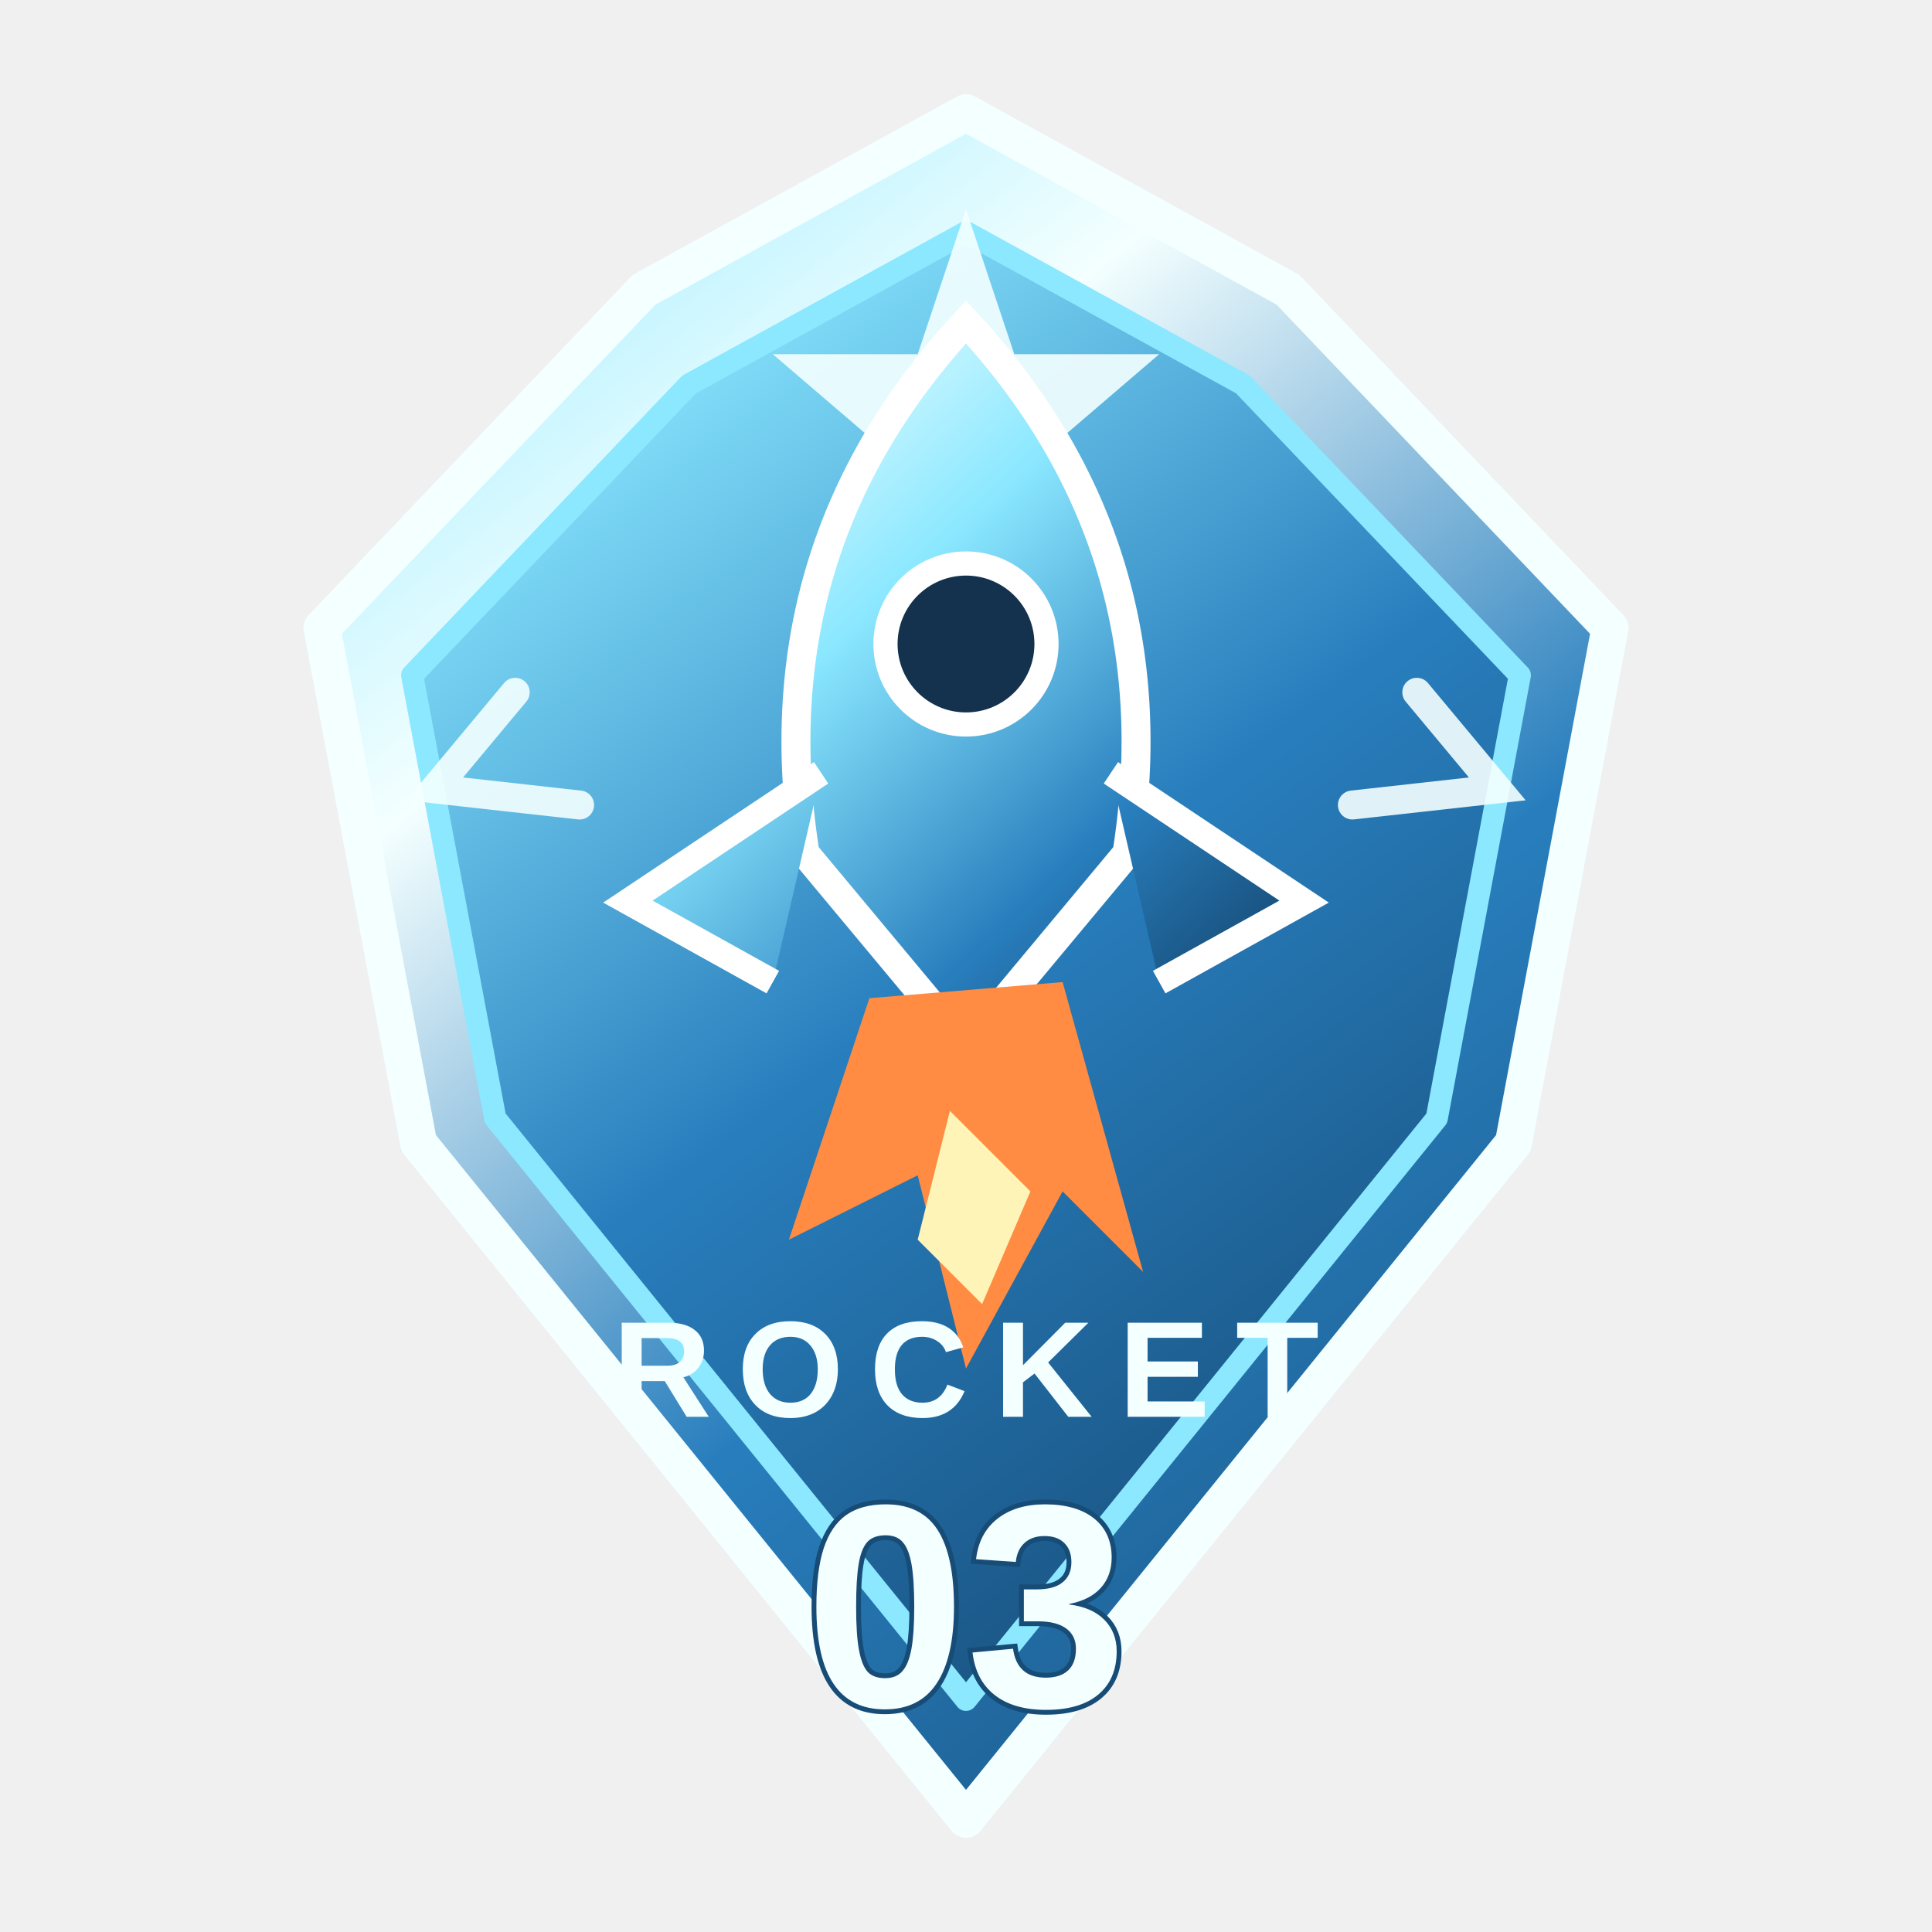
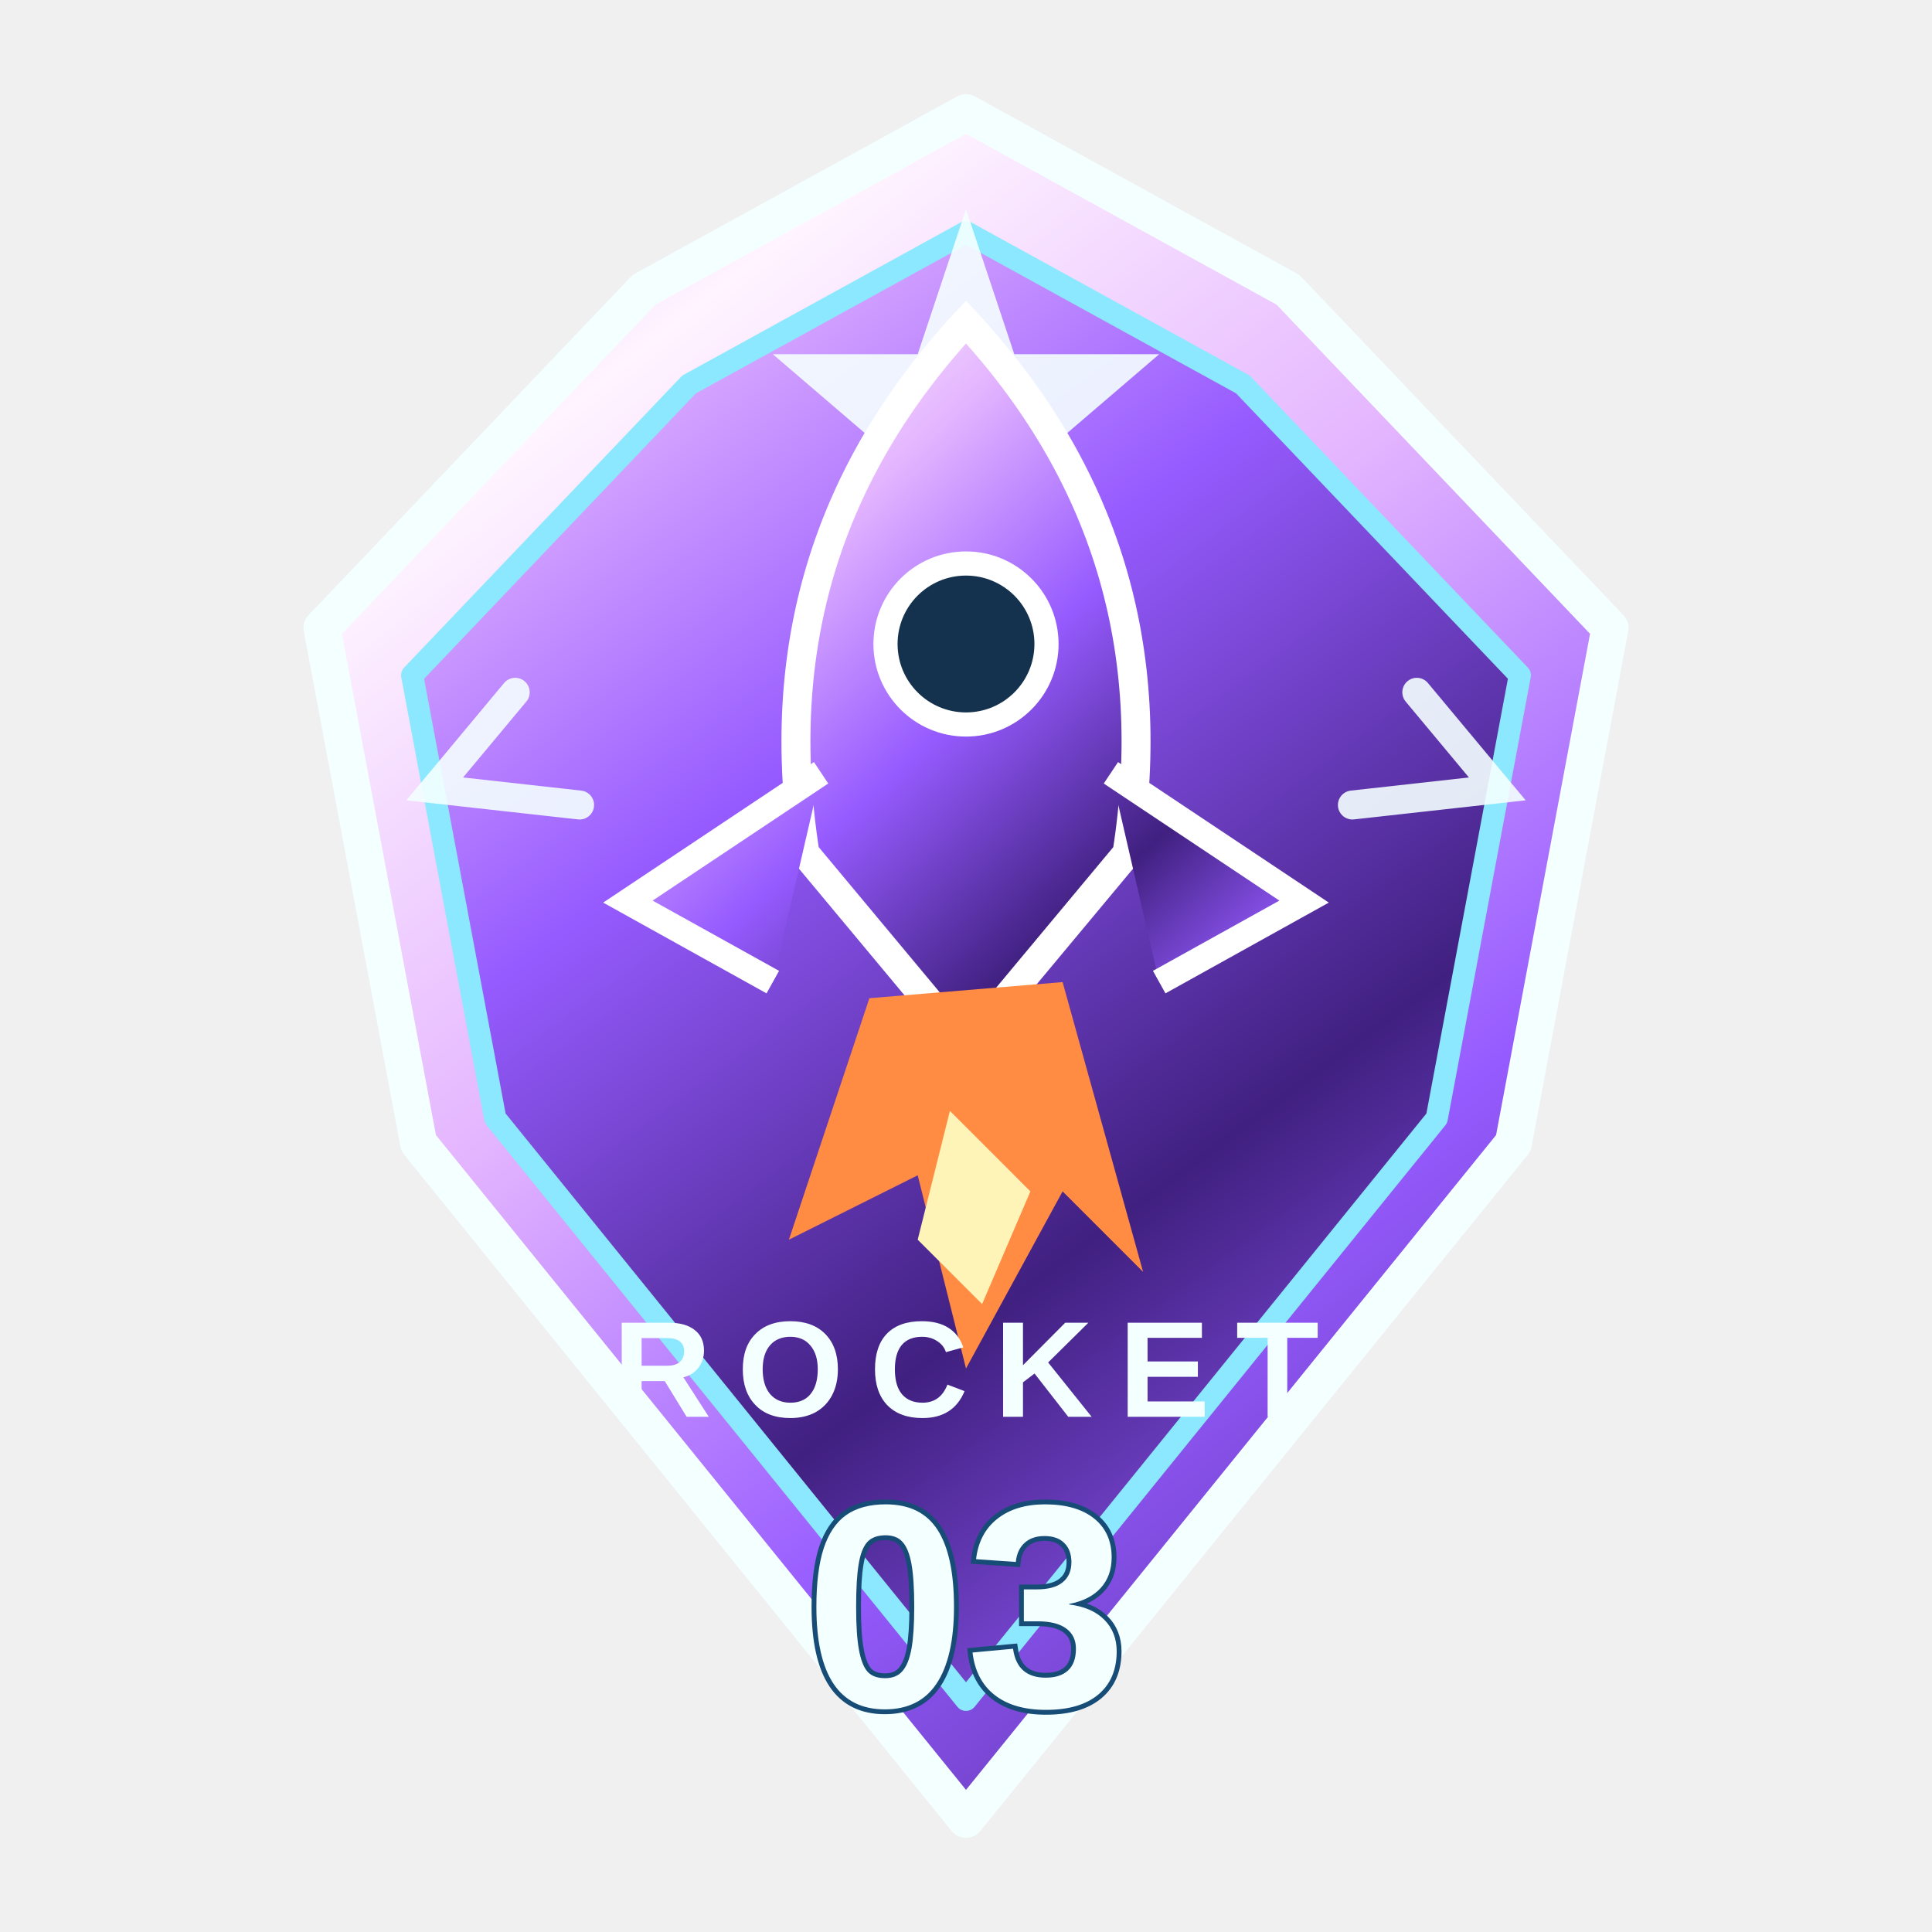
<svg xmlns="http://www.w3.org/2000/svg" width="120" height="120" viewBox="0 0 120 120" fill="none">
  <defs>
    <linearGradient id="metal" x1="18" y1="8" x2="102" y2="114" gradientUnits="userSpaceOnUse">
-       <stop stop-color="#8BE8FF" />
-       <stop offset=".28" stop-color="#F4FFFF" />
-       <stop offset=".6" stop-color="#287EBD" />
-       <stop offset="1" stop-color="#174C77" />
+       <stop stop-color="#E4B5FF" />
+       <stop offset=".18" stop-color="#FFF4FF" />
+       <stop offset=".42" stop-color="#E4B5FF" />
+       <stop offset=".68" stop-color="#965BFF" />
+       <stop offset="1" stop-color="#402080" />
    </linearGradient>
    <linearGradient id="inner" x1="30" y1="18" x2="94" y2="104" gradientUnits="userSpaceOnUse">
-       <stop stop-color="#8BE8FF" />
-       <stop offset=".48" stop-color="#287EBD" />
-       <stop offset="1" stop-color="#174C77" />
+       <stop stop-color="#E4B5FF" />
+       <stop offset=".3" stop-color="#965BFF" />
+       <stop offset=".68" stop-color="#402080" />
+       <stop offset="1" stop-color="#965BFF" />
    </linearGradient>
    <linearGradient id="rocketBody" x1="42" y1="25" x2="76" y2="62" gradientUnits="userSpaceOnUse">
-       <stop stop-color="#F4FFFF" />
-       <stop offset=".35" stop-color="#8BE8FF" />
-       <stop offset=".75" stop-color="#287EBD" />
-       <stop offset="1" stop-color="#174C77" />
+       <stop stop-color="#FFF4FF" />
+       <stop offset=".24" stop-color="#E4B5FF" />
+       <stop offset=".52" stop-color="#965BFF" />
+       <stop offset=".8" stop-color="#402080" />
+       <stop offset="1" stop-color="#965BFF" />
    </linearGradient>
  </defs>
  <path d="M60 7 L80 18 L100 39 L94 71 L60 113 L26 71 L20 39 L40 18 Z" fill="url(#metal)" stroke="#F4FFFF" stroke-width="2.3" stroke-linejoin="round" />
  <path d="M60 7 L80 18 L100 39 L94 71 L60 113 L26 71 L20 39 L40 18 Z" transform="translate(60 60) scale(.86) translate(-60 -60)" fill="url(#inner)" stroke="#8BE8FF" stroke-width="1.6" stroke-linejoin="round" />
  <path d="M60 13 L63 22 L72 22 L65 28 L68 37 L60 32 L52 37 L55 28 L48 22 L57 22 Z" fill="#F4FFFF" opacity=".9" />
  <path d="M60 20 Q73 34 70 53 L60 65 L50 53 Q47 34 60 20 Z" fill="url(#rocketBody)" stroke="#FFFFFF" stroke-width="1.8" />
  <path d="M51 48 L39 56 L48 61 M69 48 L81 56 L72 61" fill="url(#rocketBody)" stroke="#FFFFFF" stroke-width="1.6" />
  <circle cx="60" cy="40" r="5" fill="#14324D" stroke="#FFFFFF" stroke-width="1.5" />
  <path d="M54 62 L49 77 L57 73 L60 85 L66 74 L71 79 L66 61 Z" fill="#FF8C42" />
  <path d="M59 69 L57 77 L61 81 L64 74 Z" fill="#FFF4B8" />
  <path d="M32 43 L27 49 L36 50 M88 43 L93 49 L84 50" stroke="#F4FFFF" stroke-width="1.8" stroke-linecap="round" opacity=".9" />
  <text x="60" y="88" text-anchor="middle" font-family="Arial,sans-serif" font-size="8.5" font-weight="900" letter-spacing="1.6" fill="#F4FFFF">ROCKET</text>
  <text x="60" y="106" text-anchor="middle" font-family="Arial,sans-serif" font-size="18" font-weight="900" fill="#F4FFFF" stroke="#174C77" stroke-width=".6" paint-order="stroke">03</text>
</svg>
